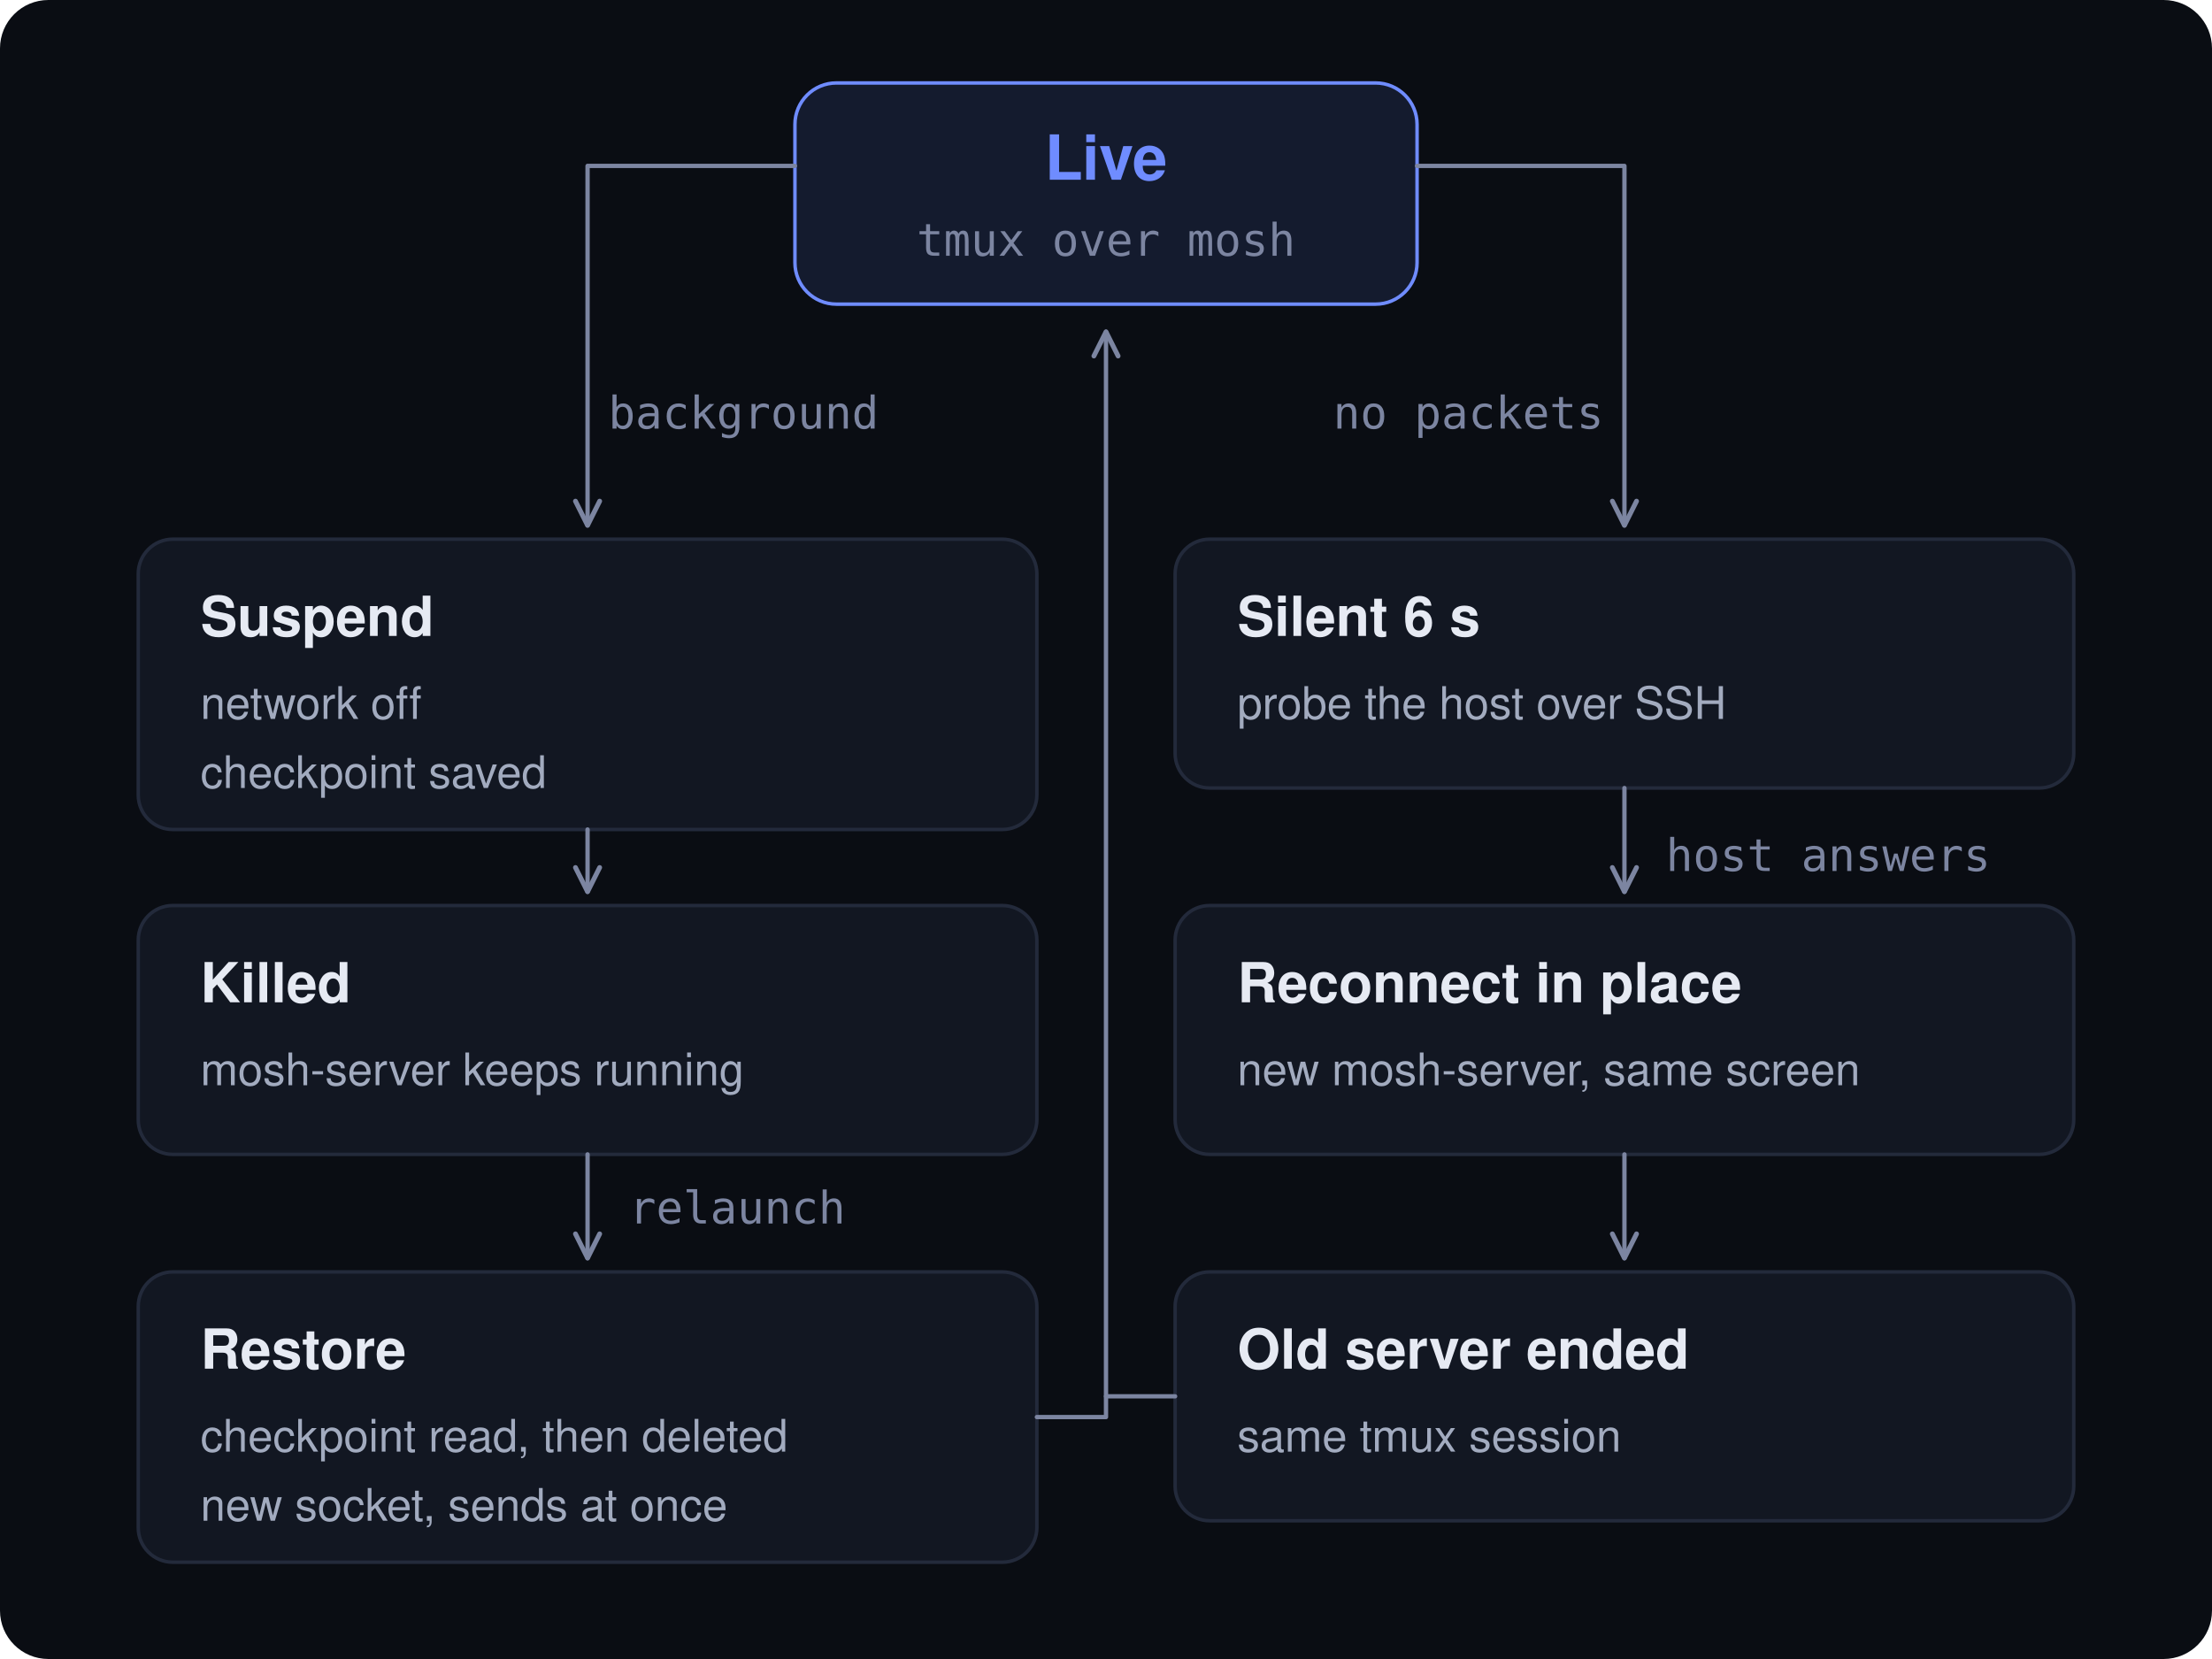
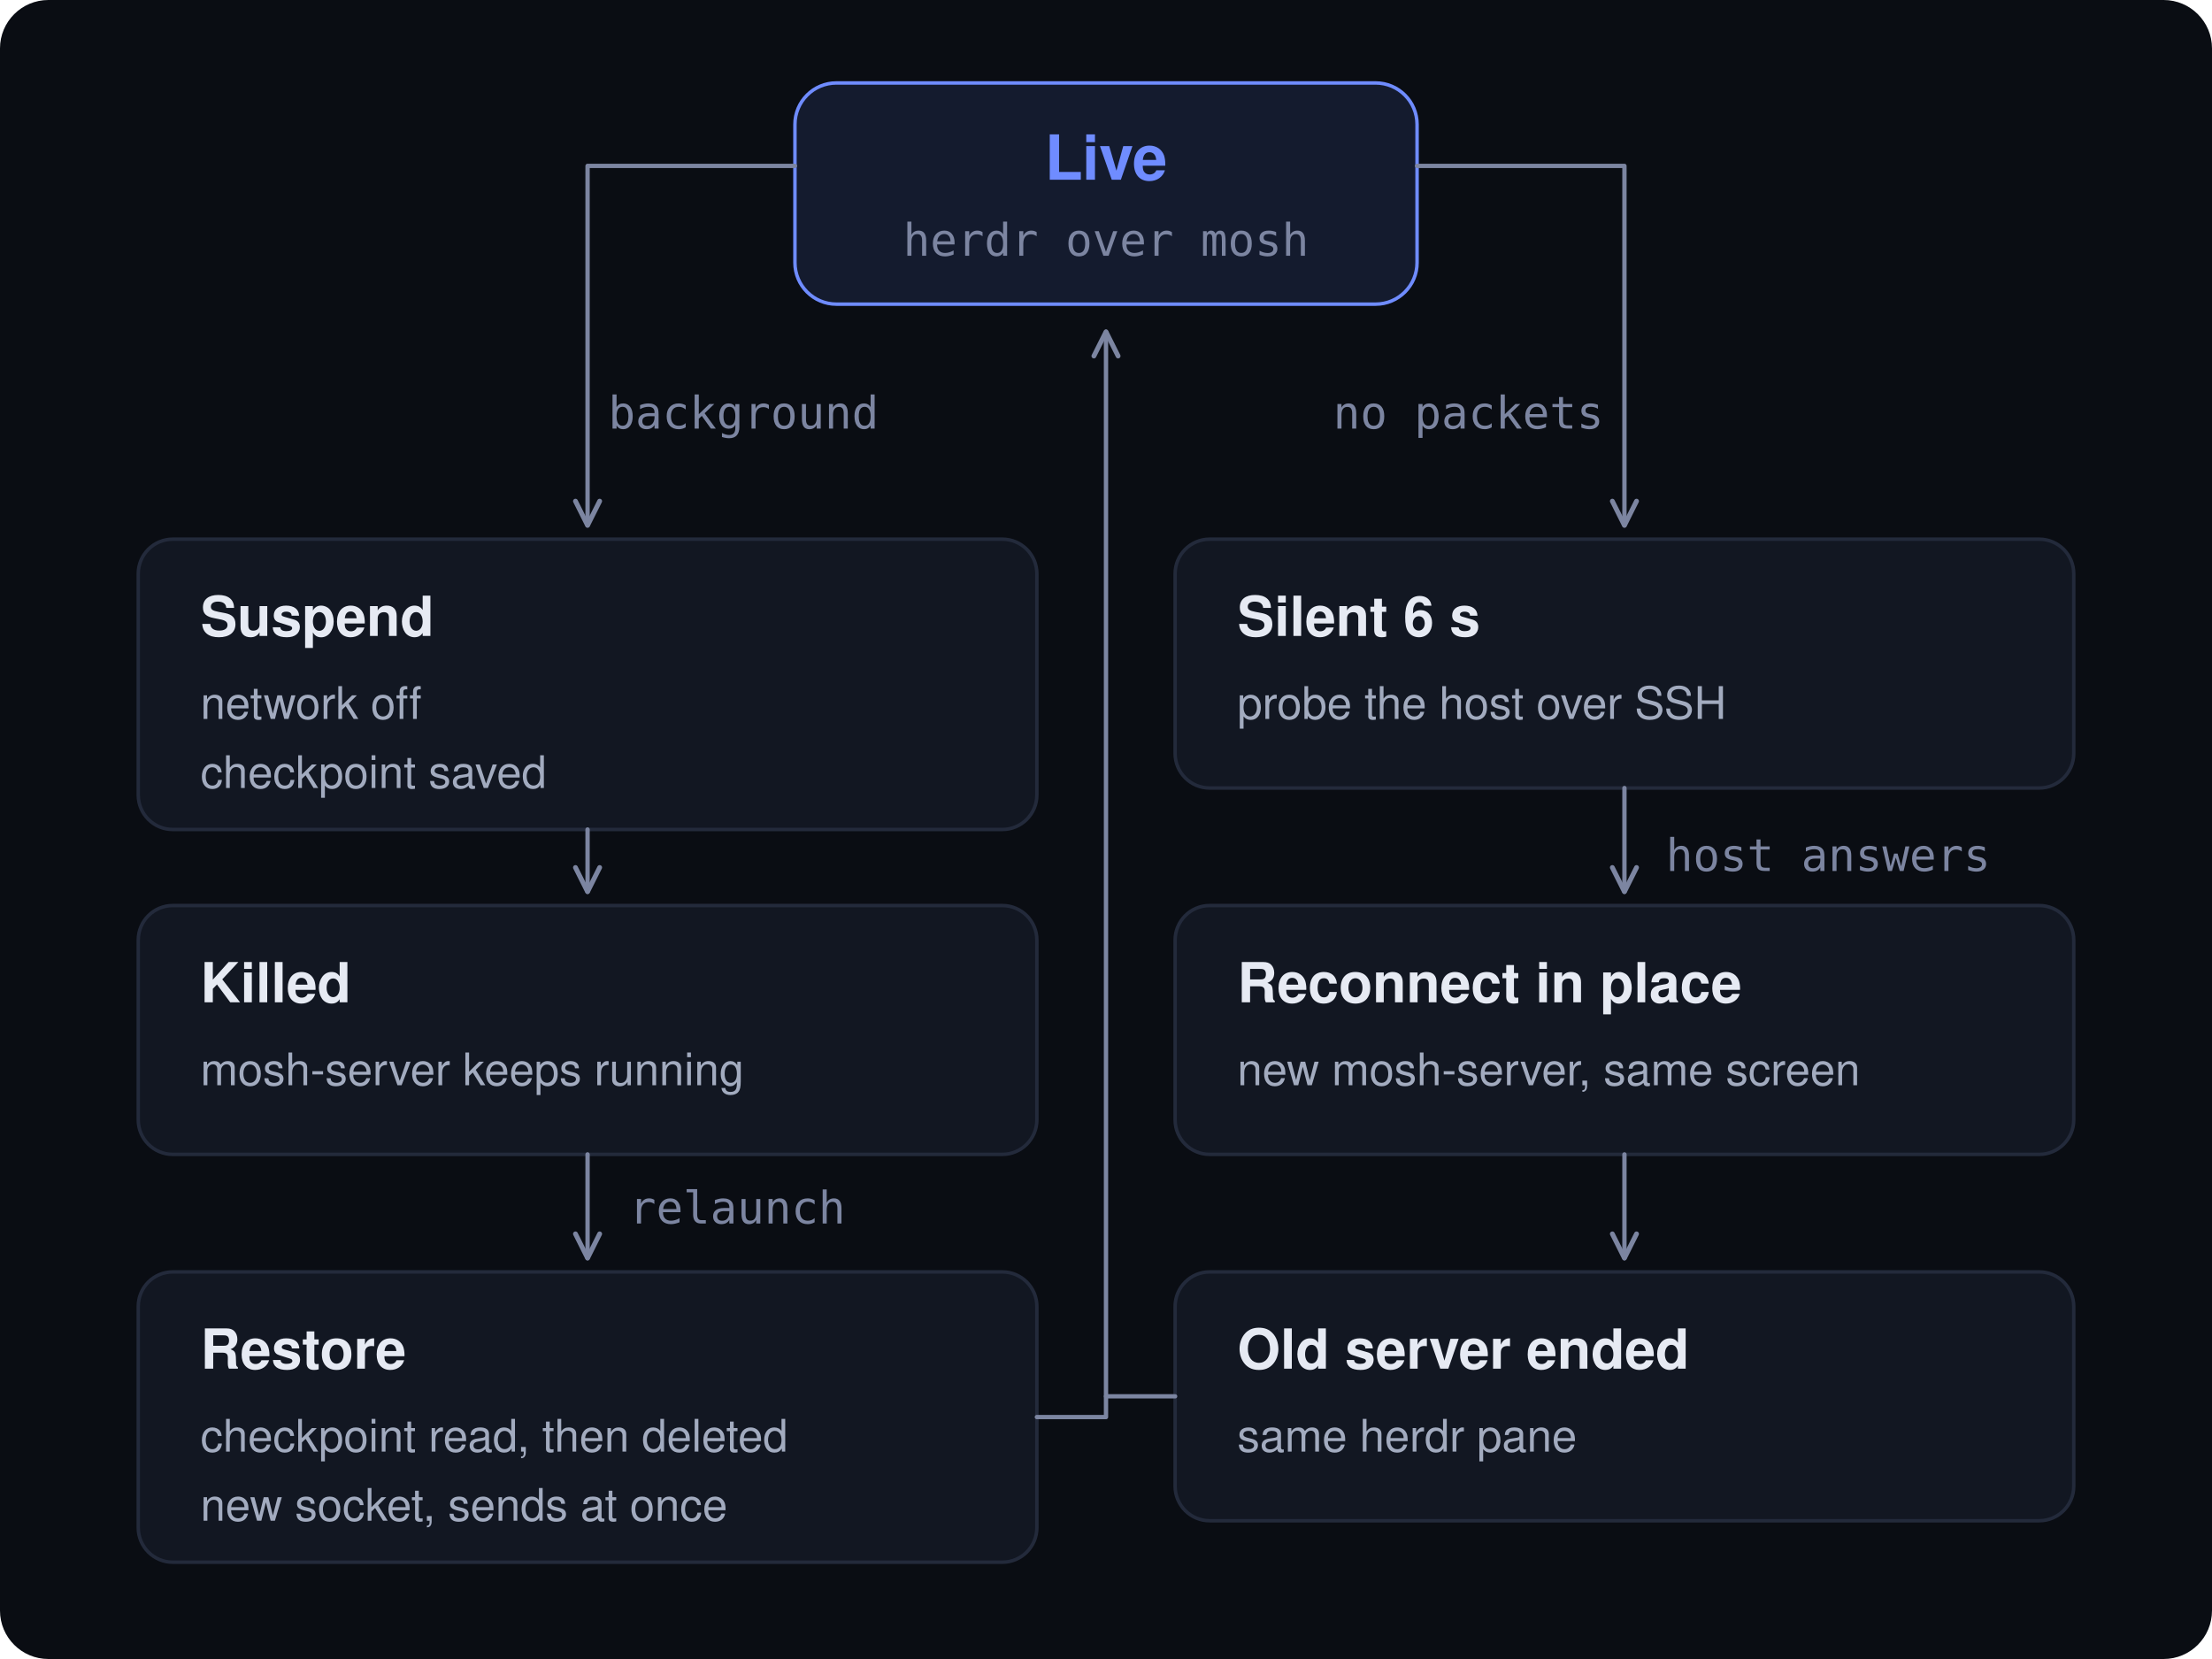
<svg xmlns="http://www.w3.org/2000/svg" width="640" height="480" viewBox="0 0 640 480" role="img" aria-label="Surviving iOS: suspend, save and restore after a kill; reconnect in place when the server is gone">
  <defs>
    <marker id="a-muted" viewBox="0 0 10 10" refX="9" refY="5" markerWidth="7" markerHeight="7" orient="auto-start-reverse">
      <path d="M1 1L9 5L1 9" fill="none" stroke="#7c85a1" stroke-width="1.6" stroke-linecap="round" stroke-linejoin="round" />
    </marker>
    <marker id="a-accent" viewBox="0 0 10 10" refX="9" refY="5" markerWidth="7" markerHeight="7" orient="auto-start-reverse">
      <path d="M1 1L9 5L1 9" fill="none" stroke="#6f8cff" stroke-width="1.6" stroke-linecap="round" stroke-linejoin="round" />
    </marker>
  </defs>
  <rect width="640" height="480" rx="14" fill="#0a0d13" />
  <rect x="230" y="24" width="180" height="64" rx="12" fill="#141b2e" stroke="#6f8cff" stroke-width="1" />
  <text x="320" y="52" font-family="Geist, -apple-system, BlinkMacSystemFont, 'Segoe UI', Helvetica, Arial, sans-serif" font-size="18" font-weight="600" fill="#6f8cff" text-anchor="middle">Live</text>
-   <text x="320" y="74" font-family="'Geist Mono', ui-monospace, SFMono-Regular, Menlo, Consolas, monospace" font-size="13" font-weight="400" fill="#7c85a1" text-anchor="middle">tmux over mosh</text>
+   <text x="320" y="74" font-family="'Geist Mono', ui-monospace, SFMono-Regular, Menlo, Consolas, monospace" font-size="13" font-weight="400" fill="#7c85a1" text-anchor="middle">herdr over mosh</text>
  <rect x="40" y="156" width="260" height="84" rx="10" fill="#121722" stroke="#232a3b" stroke-width="1" />
  <text x="58" y="184" font-family="Geist, -apple-system, BlinkMacSystemFont, 'Segoe UI', Helvetica, Arial, sans-serif" font-size="16" font-weight="600" fill="#e6eaf3" text-anchor="start">Suspend</text>
  <text x="58" y="208" font-family="Geist, -apple-system, BlinkMacSystemFont, 'Segoe UI', Helvetica, Arial, sans-serif" font-size="13" font-weight="400" fill="#a2abbf" text-anchor="start">network off</text>
  <text x="58" y="228" font-family="Geist, -apple-system, BlinkMacSystemFont, 'Segoe UI', Helvetica, Arial, sans-serif" font-size="13" font-weight="400" fill="#a2abbf" text-anchor="start">checkpoint saved</text>
  <rect x="40" y="262" width="260" height="72" rx="10" fill="#121722" stroke="#232a3b" stroke-width="1" />
  <text x="58" y="290" font-family="Geist, -apple-system, BlinkMacSystemFont, 'Segoe UI', Helvetica, Arial, sans-serif" font-size="16" font-weight="600" fill="#e6eaf3" text-anchor="start">Killed</text>
  <text x="58" y="314" font-family="Geist, -apple-system, BlinkMacSystemFont, 'Segoe UI', Helvetica, Arial, sans-serif" font-size="13" font-weight="400" fill="#a2abbf" text-anchor="start">mosh-server keeps running</text>
  <rect x="40" y="368" width="260" height="84" rx="10" fill="#121722" stroke="#232a3b" stroke-width="1" />
  <text x="58" y="396" font-family="Geist, -apple-system, BlinkMacSystemFont, 'Segoe UI', Helvetica, Arial, sans-serif" font-size="16" font-weight="600" fill="#e6eaf3" text-anchor="start">Restore</text>
  <text x="58" y="420" font-family="Geist, -apple-system, BlinkMacSystemFont, 'Segoe UI', Helvetica, Arial, sans-serif" font-size="13" font-weight="400" fill="#a2abbf" text-anchor="start">checkpoint read, then deleted</text>
  <text x="58" y="440" font-family="Geist, -apple-system, BlinkMacSystemFont, 'Segoe UI', Helvetica, Arial, sans-serif" font-size="13" font-weight="400" fill="#a2abbf" text-anchor="start">new socket, sends at once</text>
  <rect x="340" y="156" width="260" height="72" rx="10" fill="#121722" stroke="#232a3b" stroke-width="1" />
  <text x="358" y="184" font-family="Geist, -apple-system, BlinkMacSystemFont, 'Segoe UI', Helvetica, Arial, sans-serif" font-size="16" font-weight="600" fill="#e6eaf3" text-anchor="start">Silent 6 s</text>
  <text x="358" y="208" font-family="Geist, -apple-system, BlinkMacSystemFont, 'Segoe UI', Helvetica, Arial, sans-serif" font-size="13" font-weight="400" fill="#a2abbf" text-anchor="start">probe the host over SSH</text>
  <rect x="340" y="262" width="260" height="72" rx="10" fill="#121722" stroke="#232a3b" stroke-width="1" />
  <text x="358" y="290" font-family="Geist, -apple-system, BlinkMacSystemFont, 'Segoe UI', Helvetica, Arial, sans-serif" font-size="16" font-weight="600" fill="#e6eaf3" text-anchor="start">Reconnect in place</text>
  <text x="358" y="314" font-family="Geist, -apple-system, BlinkMacSystemFont, 'Segoe UI', Helvetica, Arial, sans-serif" font-size="13" font-weight="400" fill="#a2abbf" text-anchor="start">new mosh-server, same screen</text>
  <rect x="340" y="368" width="260" height="72" rx="10" fill="#121722" stroke="#232a3b" stroke-width="1" />
  <text x="358" y="396" font-family="Geist, -apple-system, BlinkMacSystemFont, 'Segoe UI', Helvetica, Arial, sans-serif" font-size="16" font-weight="600" fill="#e6eaf3" text-anchor="start">Old server ended</text>
-   <text x="358" y="420" font-family="Geist, -apple-system, BlinkMacSystemFont, 'Segoe UI', Helvetica, Arial, sans-serif" font-size="13" font-weight="400" fill="#a2abbf" text-anchor="start">same tmux session</text>
+   <text x="358" y="420" font-family="Geist, -apple-system, BlinkMacSystemFont, 'Segoe UI', Helvetica, Arial, sans-serif" font-size="13" font-weight="400" fill="#a2abbf" text-anchor="start">same herdr pane</text>
  <path d="M170 240V258" fill="none" stroke="#7c85a1" stroke-width="1.25" stroke-linecap="round" stroke-linejoin="round" marker-end="url(#a-muted)" />
  <path d="M170 334V364" fill="none" stroke="#7c85a1" stroke-width="1.25" stroke-linecap="round" stroke-linejoin="round" marker-end="url(#a-muted)" />
  <path d="M470 228V258" fill="none" stroke="#7c85a1" stroke-width="1.25" stroke-linecap="round" stroke-linejoin="round" marker-end="url(#a-muted)" />
  <path d="M470 334V364" fill="none" stroke="#7c85a1" stroke-width="1.25" stroke-linecap="round" stroke-linejoin="round" marker-end="url(#a-muted)" />
  <text x="182" y="354" font-family="'Geist Mono', ui-monospace, SFMono-Regular, Menlo, Consolas, monospace" font-size="13" font-weight="400" fill="#7c85a1" text-anchor="start">relaunch</text>
  <text x="482" y="252" font-family="'Geist Mono', ui-monospace, SFMono-Regular, Menlo, Consolas, monospace" font-size="13" font-weight="400" fill="#7c85a1" text-anchor="start">host answers</text>
  <path d="M230 48H170V152" fill="none" stroke="#7c85a1" stroke-width="1.25" stroke-linecap="round" stroke-linejoin="round" marker-end="url(#a-muted)" />
  <path d="M410 48H470V152" fill="none" stroke="#7c85a1" stroke-width="1.25" stroke-linecap="round" stroke-linejoin="round" marker-end="url(#a-muted)" />
  <text x="176" y="124" font-family="'Geist Mono', ui-monospace, SFMono-Regular, Menlo, Consolas, monospace" font-size="13" font-weight="400" fill="#7c85a1" text-anchor="start">background</text>
  <text x="464" y="124" font-family="'Geist Mono', ui-monospace, SFMono-Regular, Menlo, Consolas, monospace" font-size="13" font-weight="400" fill="#7c85a1" text-anchor="end">no packets</text>
  <path d="M300 410H320V96" fill="none" stroke="#7c85a1" stroke-width="1.25" stroke-linecap="round" stroke-linejoin="round" marker-end="url(#a-muted)" />
  <path d="M340 404H320" fill="none" stroke="#7c85a1" stroke-width="1.25" stroke-linecap="round" stroke-linejoin="round" />
</svg>
